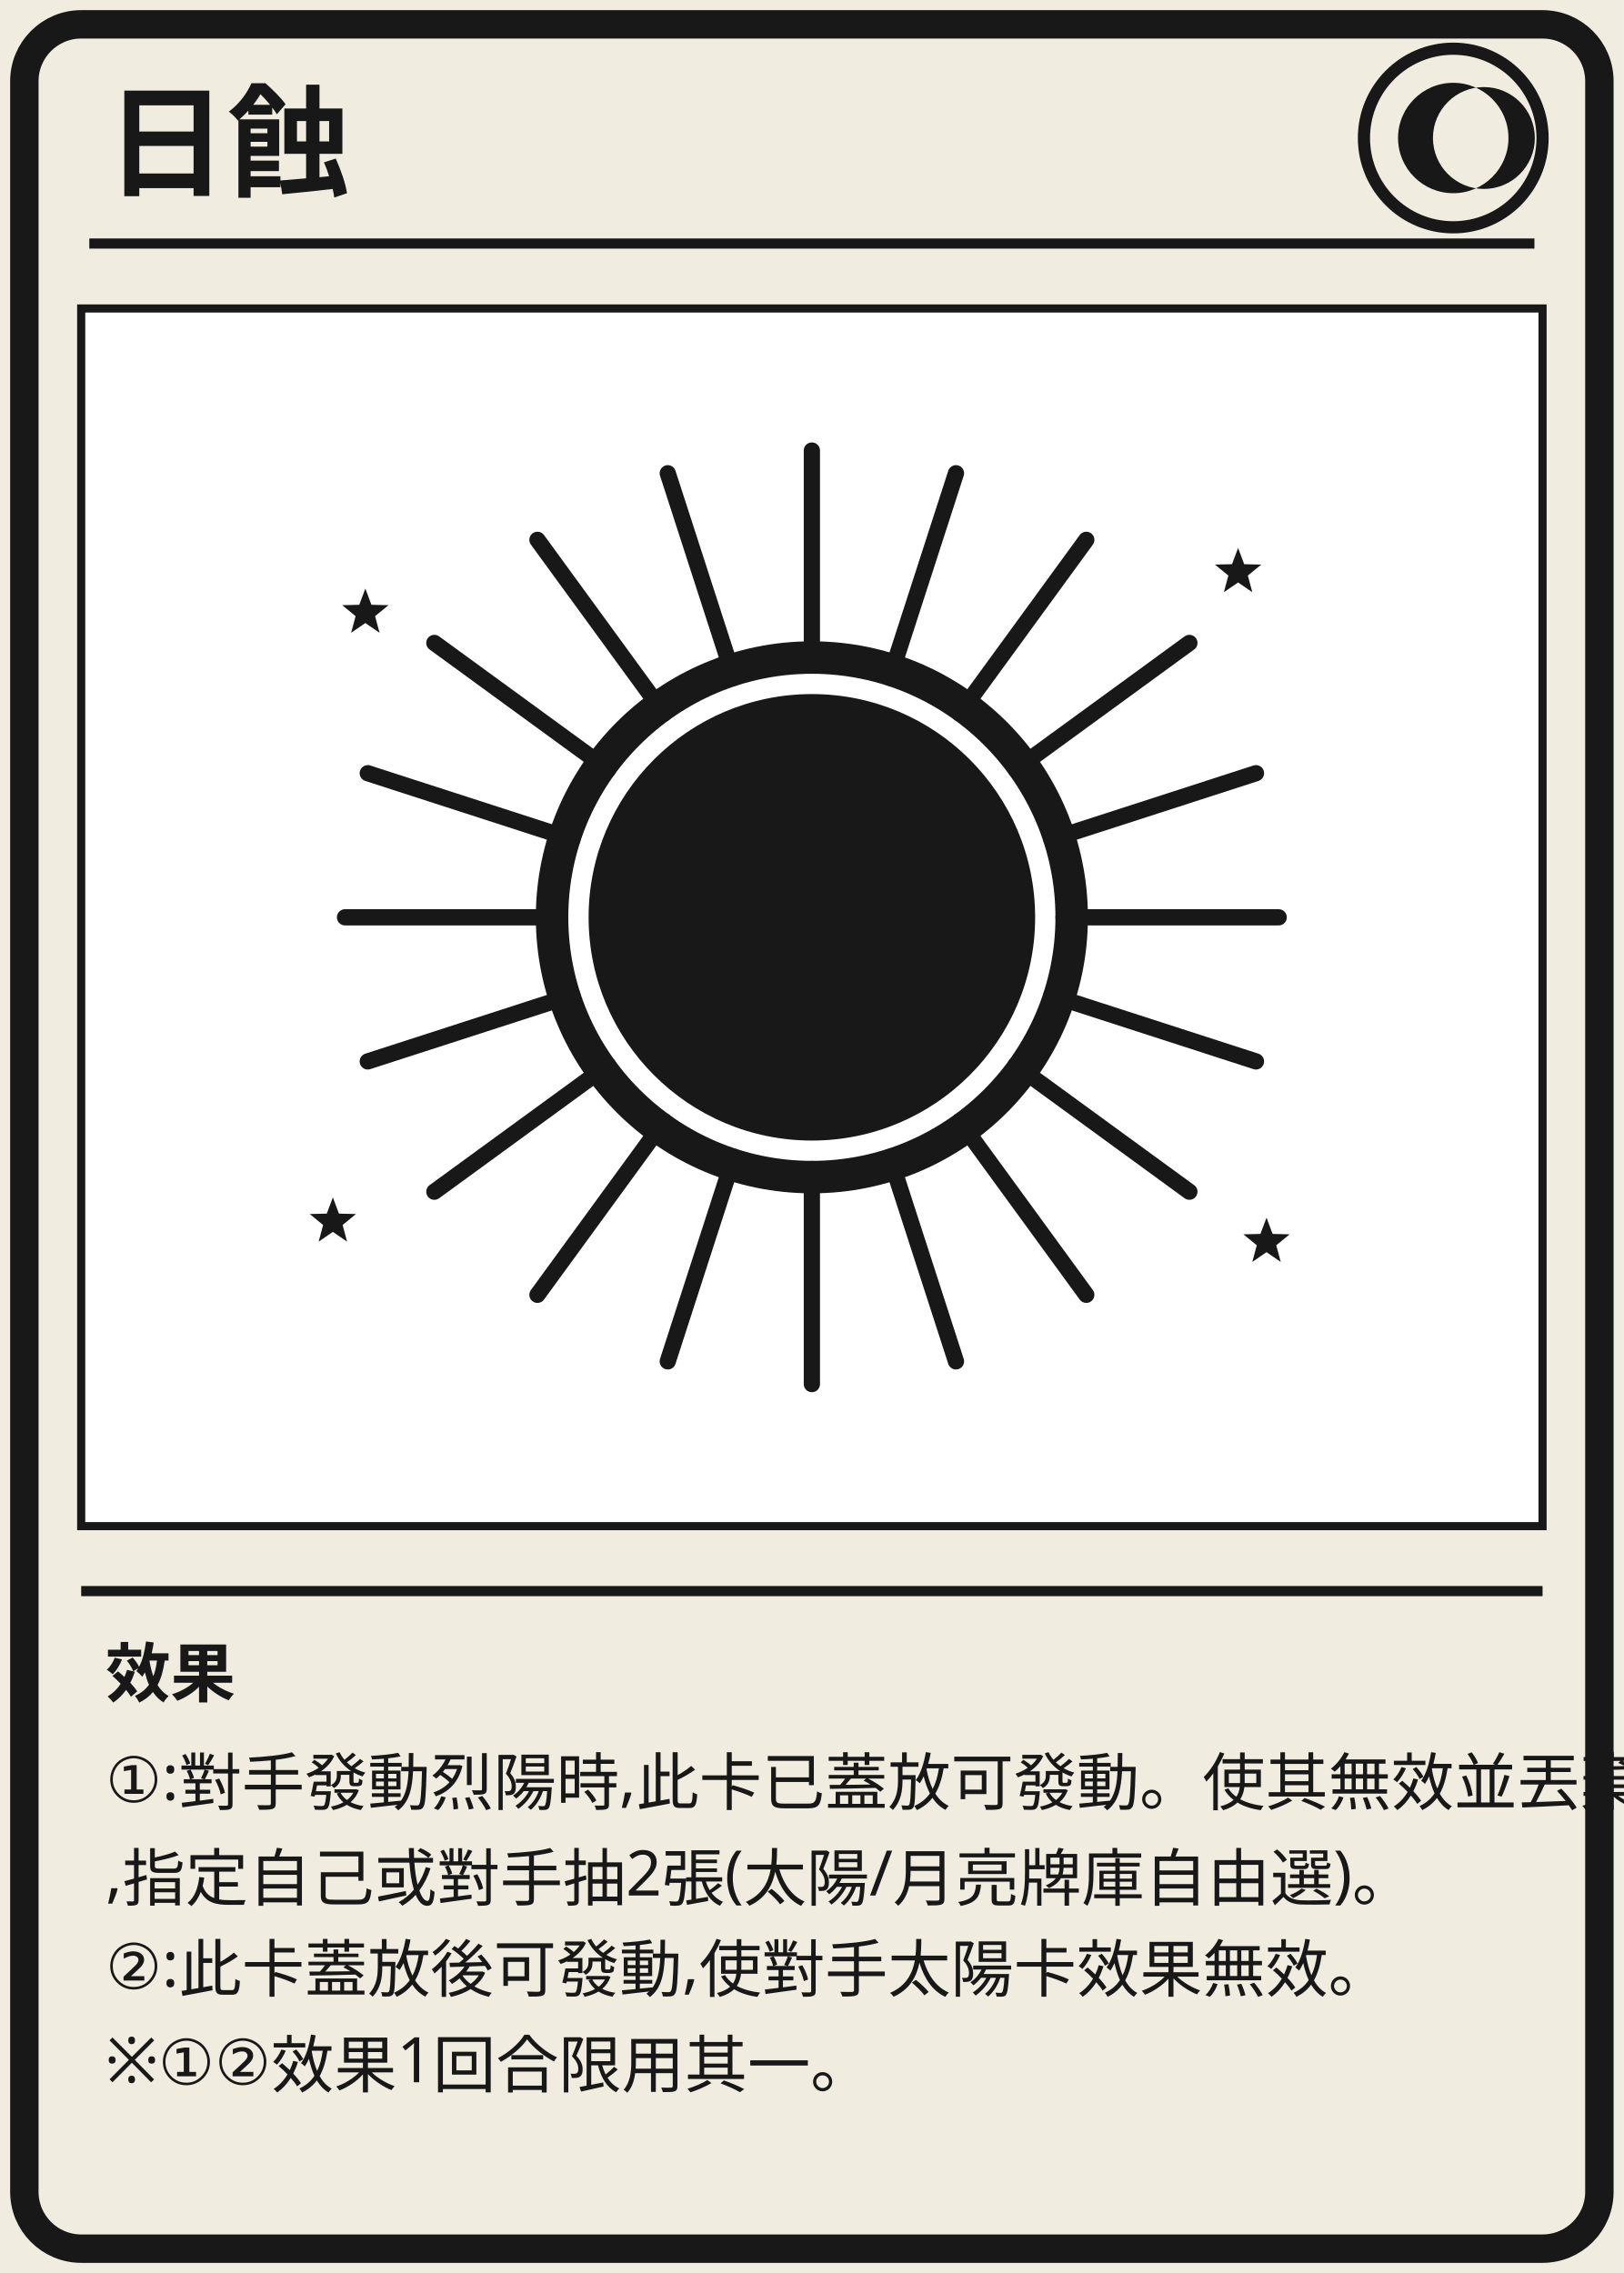
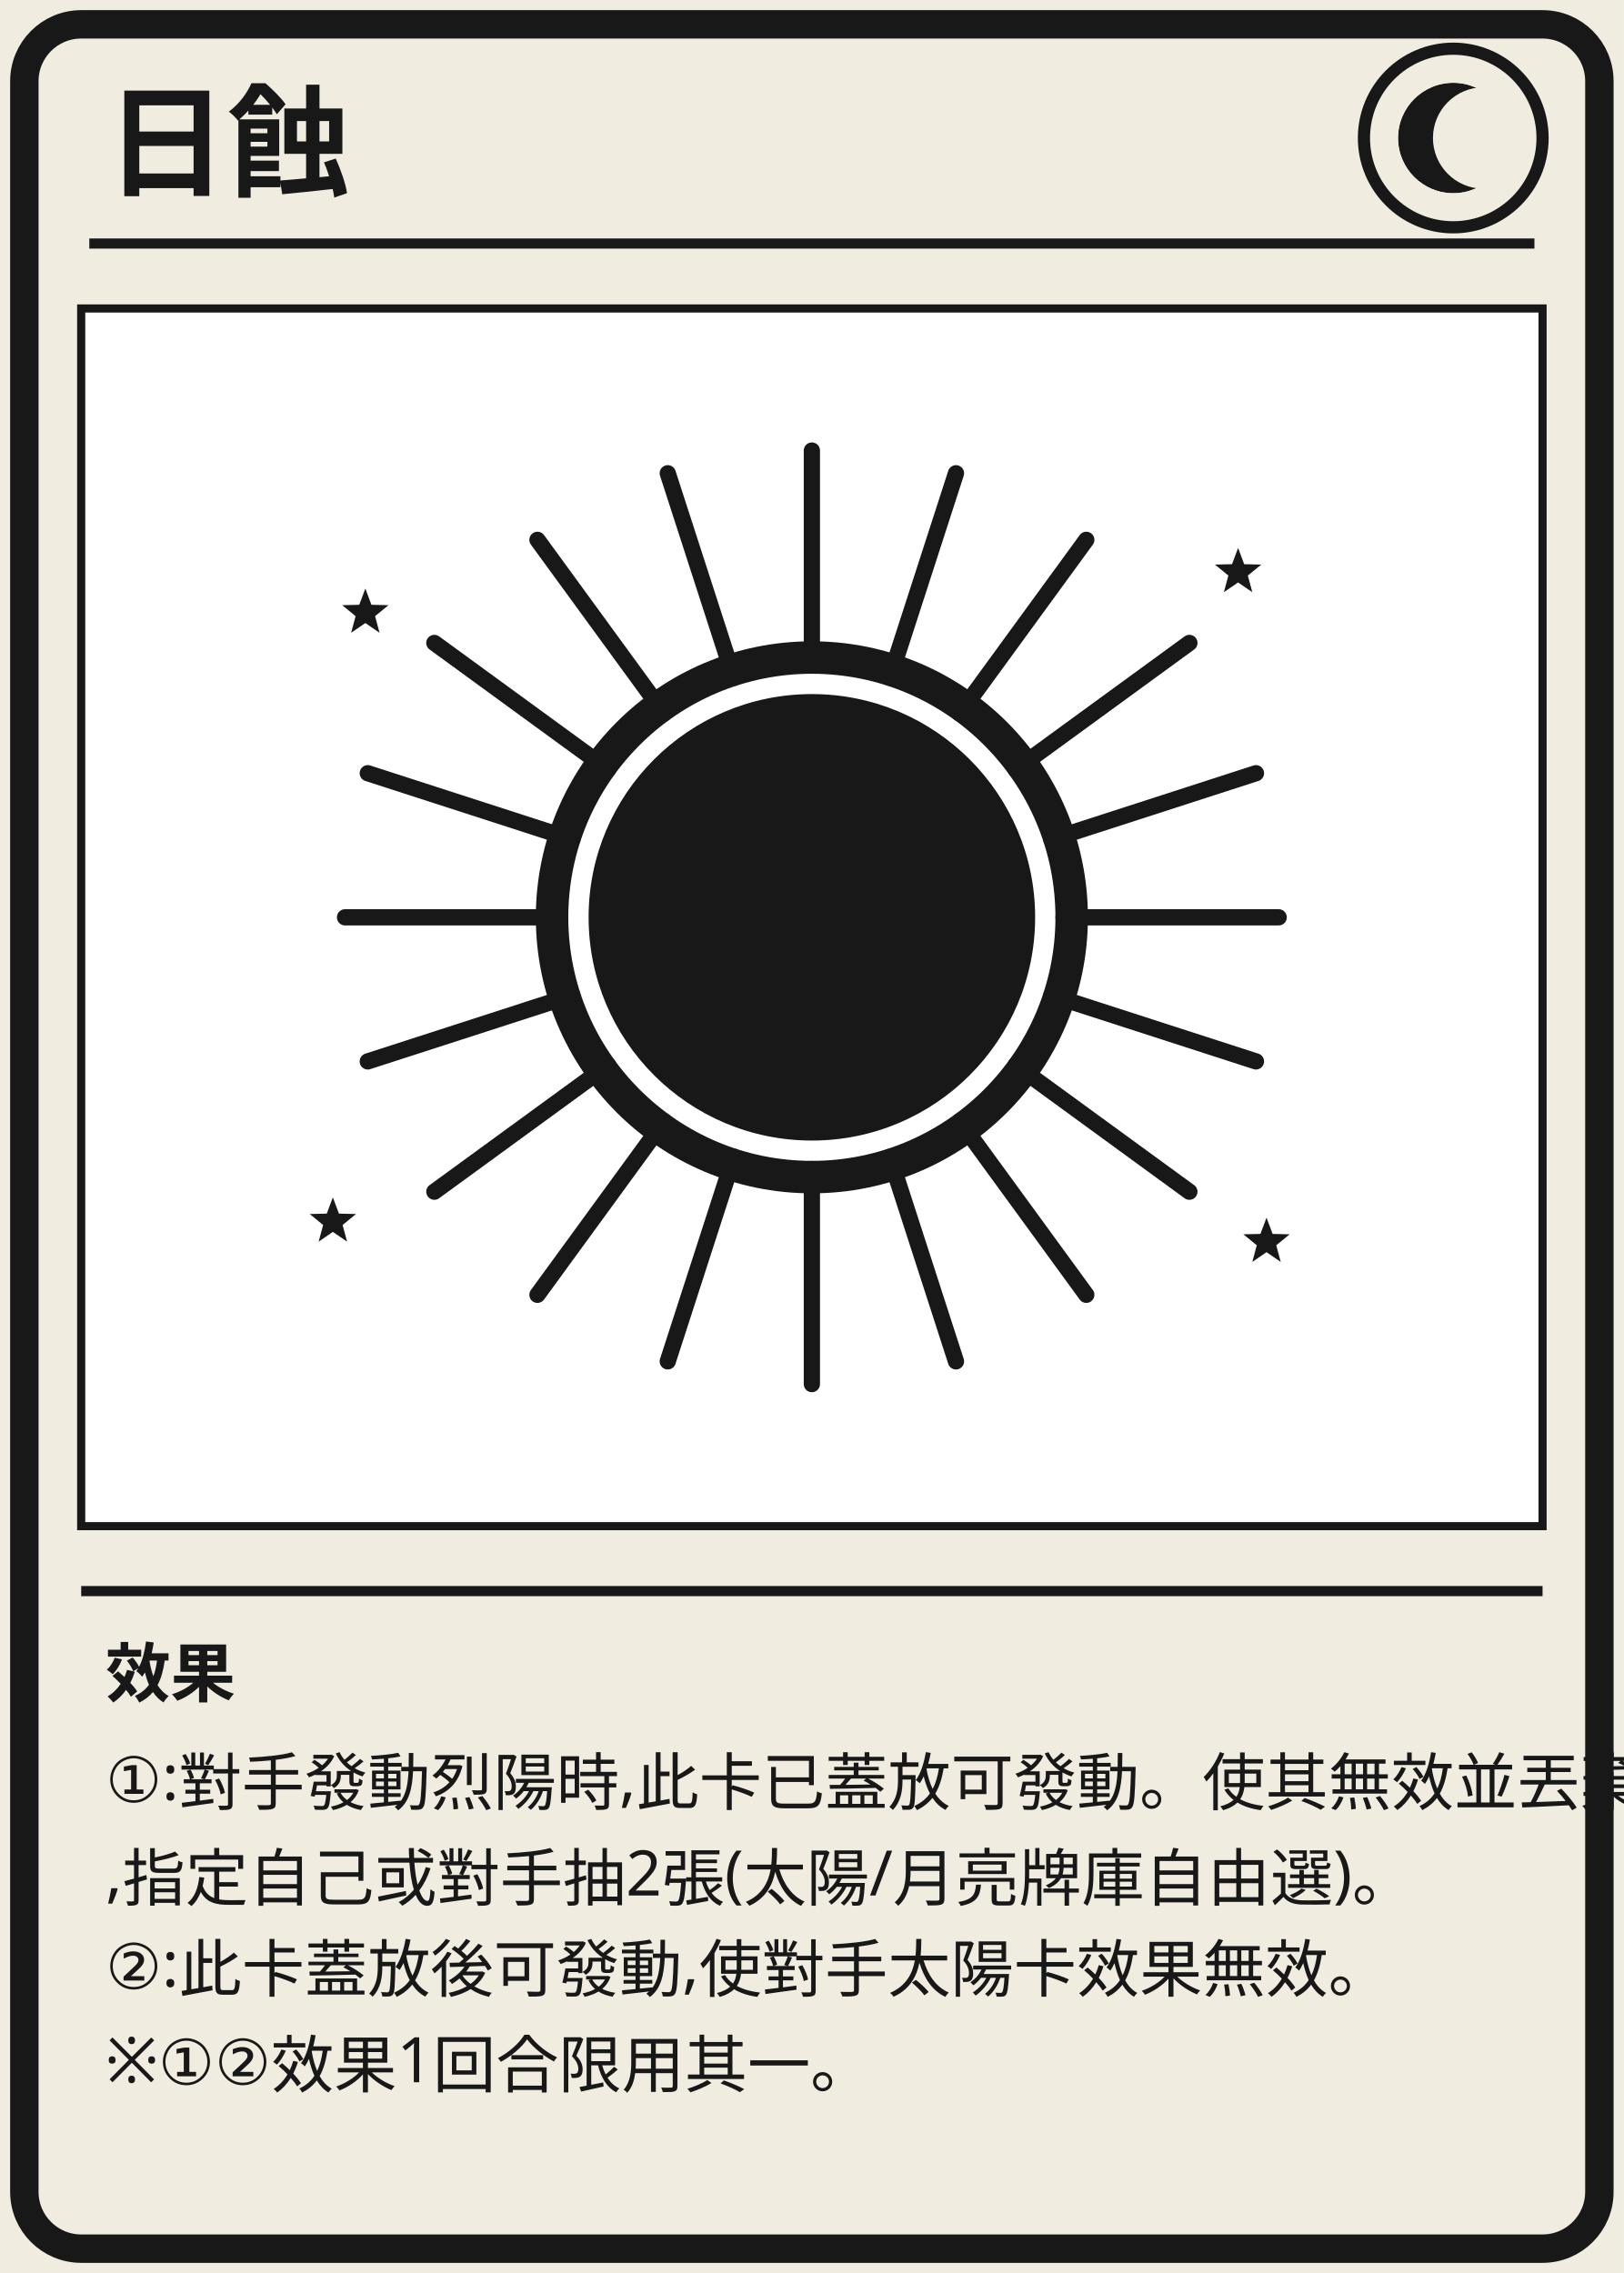
<svg xmlns="http://www.w3.org/2000/svg" viewBox="0 0 400 560" font-family="'Microsoft JhengHei','Noto Sans TC',sans-serif">
  <rect x="0" y="0" width="400" height="560" fill="#f0ece0" />
  <text x="26" y="46" font-size="30" font-weight="700" fill="#181818">日蝕</text>
  <line x1="22" y1="60" x2="378" y2="60" stroke="#181818" stroke-width="2.5" />
  <circle cx="358" cy="34" r="22" fill="#f0ece0" stroke="#181818" stroke-width="3" />
-   <path d="M344.4,34.0 A13.6,13.6 0 1,0 371.6,34.0 A13.6,13.6 0 1,0 344.4,34.0 Z M353.0,34.0 A12.5,12.5 0 1,0 378.1,34.0 A12.5,12.5 0 1,0 353.0,34.0 Z" fill="#181818" fill-rule="evenodd" />
+   <mask id="cres4" maskUnits="userSpaceOnUse">
+     <circle cx="358.0" cy="34.0" r="13.6" fill="white" />
+     <circle cx="365.5" cy="34.0" r="12.5" fill="black" />
+   </mask>
+   <circle cx="358.0" cy="34.0" r="13.6" fill="#181818" mask="url(#cres4)" />
  <rect x="20" y="76" width="360" height="300" fill="#ffffff" stroke="#181818" stroke-width="2" />
  <g transform="translate(200,226)">
    <line x1="0.0" y1="-62.0" x2="0.0" y2="-115.0" stroke="#181818" stroke-width="4" stroke-linecap="round" />
    <line x1="19.2" y1="-59.0" x2="35.5" y2="-109.4" stroke="#181818" stroke-width="4" stroke-linecap="round" />
    <line x1="36.4" y1="-50.2" x2="67.6" y2="-93.0" stroke="#181818" stroke-width="4" stroke-linecap="round" />
    <line x1="50.2" y1="-36.4" x2="93.0" y2="-67.6" stroke="#181818" stroke-width="4" stroke-linecap="round" />
    <line x1="59.0" y1="-19.2" x2="109.4" y2="-35.5" stroke="#181818" stroke-width="4" stroke-linecap="round" />
    <line x1="62.0" y1="0.0" x2="115.0" y2="0.0" stroke="#181818" stroke-width="4" stroke-linecap="round" />
    <line x1="59.0" y1="19.2" x2="109.4" y2="35.5" stroke="#181818" stroke-width="4" stroke-linecap="round" />
    <line x1="50.2" y1="36.4" x2="93.0" y2="67.6" stroke="#181818" stroke-width="4" stroke-linecap="round" />
    <line x1="36.4" y1="50.2" x2="67.6" y2="93.0" stroke="#181818" stroke-width="4" stroke-linecap="round" />
    <line x1="19.2" y1="59.0" x2="35.5" y2="109.4" stroke="#181818" stroke-width="4" stroke-linecap="round" />
    <line x1="0.0" y1="62.0" x2="0.0" y2="115.0" stroke="#181818" stroke-width="4" stroke-linecap="round" />
    <line x1="-19.2" y1="59.0" x2="-35.5" y2="109.4" stroke="#181818" stroke-width="4" stroke-linecap="round" />
    <line x1="-36.4" y1="50.2" x2="-67.6" y2="93.0" stroke="#181818" stroke-width="4" stroke-linecap="round" />
    <line x1="-50.2" y1="36.4" x2="-93.0" y2="67.6" stroke="#181818" stroke-width="4" stroke-linecap="round" />
    <line x1="-59.0" y1="19.2" x2="-109.4" y2="35.5" stroke="#181818" stroke-width="4" stroke-linecap="round" />
    <line x1="-62.0" y1="0.0" x2="-115.0" y2="0.0" stroke="#181818" stroke-width="4" stroke-linecap="round" />
    <line x1="-59.0" y1="-19.2" x2="-109.4" y2="-35.5" stroke="#181818" stroke-width="4" stroke-linecap="round" />
    <line x1="-50.2" y1="-36.4" x2="-93.0" y2="-67.6" stroke="#181818" stroke-width="4" stroke-linecap="round" />
    <line x1="-36.4" y1="-50.2" x2="-67.6" y2="-93.0" stroke="#181818" stroke-width="4" stroke-linecap="round" />
    <line x1="-19.2" y1="-59.0" x2="-35.5" y2="-109.4" stroke="#181818" stroke-width="4" stroke-linecap="round" />
    <circle cx="0" cy="0" r="64" fill="none" stroke="#181818" stroke-width="8" />
    <circle cx="0" cy="0" r="55" fill="#181818" />
    <polygon points="-110.0,-81.0 -108.5,-77.0 -104.3,-76.9 -107.6,-74.2 -106.5,-70.1 -110.0,-72.5 -113.5,-70.1 -112.4,-74.2 -115.7,-76.9 -111.5,-77.0" fill="#181818" stroke="none" stroke-width="0" />
    <polygon points="105.0,-91.0 106.5,-87.0 110.7,-86.9 107.4,-84.2 108.5,-80.1 105.0,-82.5 101.5,-80.1 102.6,-84.2 99.3,-86.9 103.5,-87.0" fill="#181818" stroke="none" stroke-width="0" />
    <polygon points="-118.0,69.0 -116.5,73.0 -112.3,73.1 -115.6,75.8 -114.5,79.9 -118.0,77.5 -121.5,79.9 -120.4,75.8 -123.7,73.1 -119.5,73.0" fill="#181818" stroke="none" stroke-width="0" />
    <polygon points="112.0,74.0 113.5,78.0 117.7,78.1 114.4,80.8 115.5,84.9 112.0,82.5 108.5,84.9 109.6,80.8 106.3,78.1 110.5,78.0" fill="#181818" stroke="none" stroke-width="0" />
  </g>
  <line x1="20" y1="392" x2="380" y2="392" stroke="#181818" stroke-width="2.5" />
  <text x="26" y="418" font-size="16" font-weight="700" fill="#181818">效果</text>
  <text x="26" y="444" font-size="15.5" font-weight="400" fill="#181818">①:對手發動烈陽時,此卡已蓋放可發動。使其無效並丟棄</text>
  <text x="26" y="467" font-size="15.5" font-weight="400" fill="#181818">,指定自己或對手抽2張(太陽/月亮牌庫自由選)。</text>
  <text x="26" y="490" font-size="15.5" font-weight="400" fill="#181818">②:此卡蓋放後可發動,使對手太陽卡效果無效。</text>
  <text x="26" y="513" font-size="15.5" font-weight="400" fill="#181818">※①②效果1回合限用其一。</text>
  <rect x="6" y="6" width="388" height="548" rx="14" fill="none" stroke="#181818" stroke-width="7" />
</svg>
